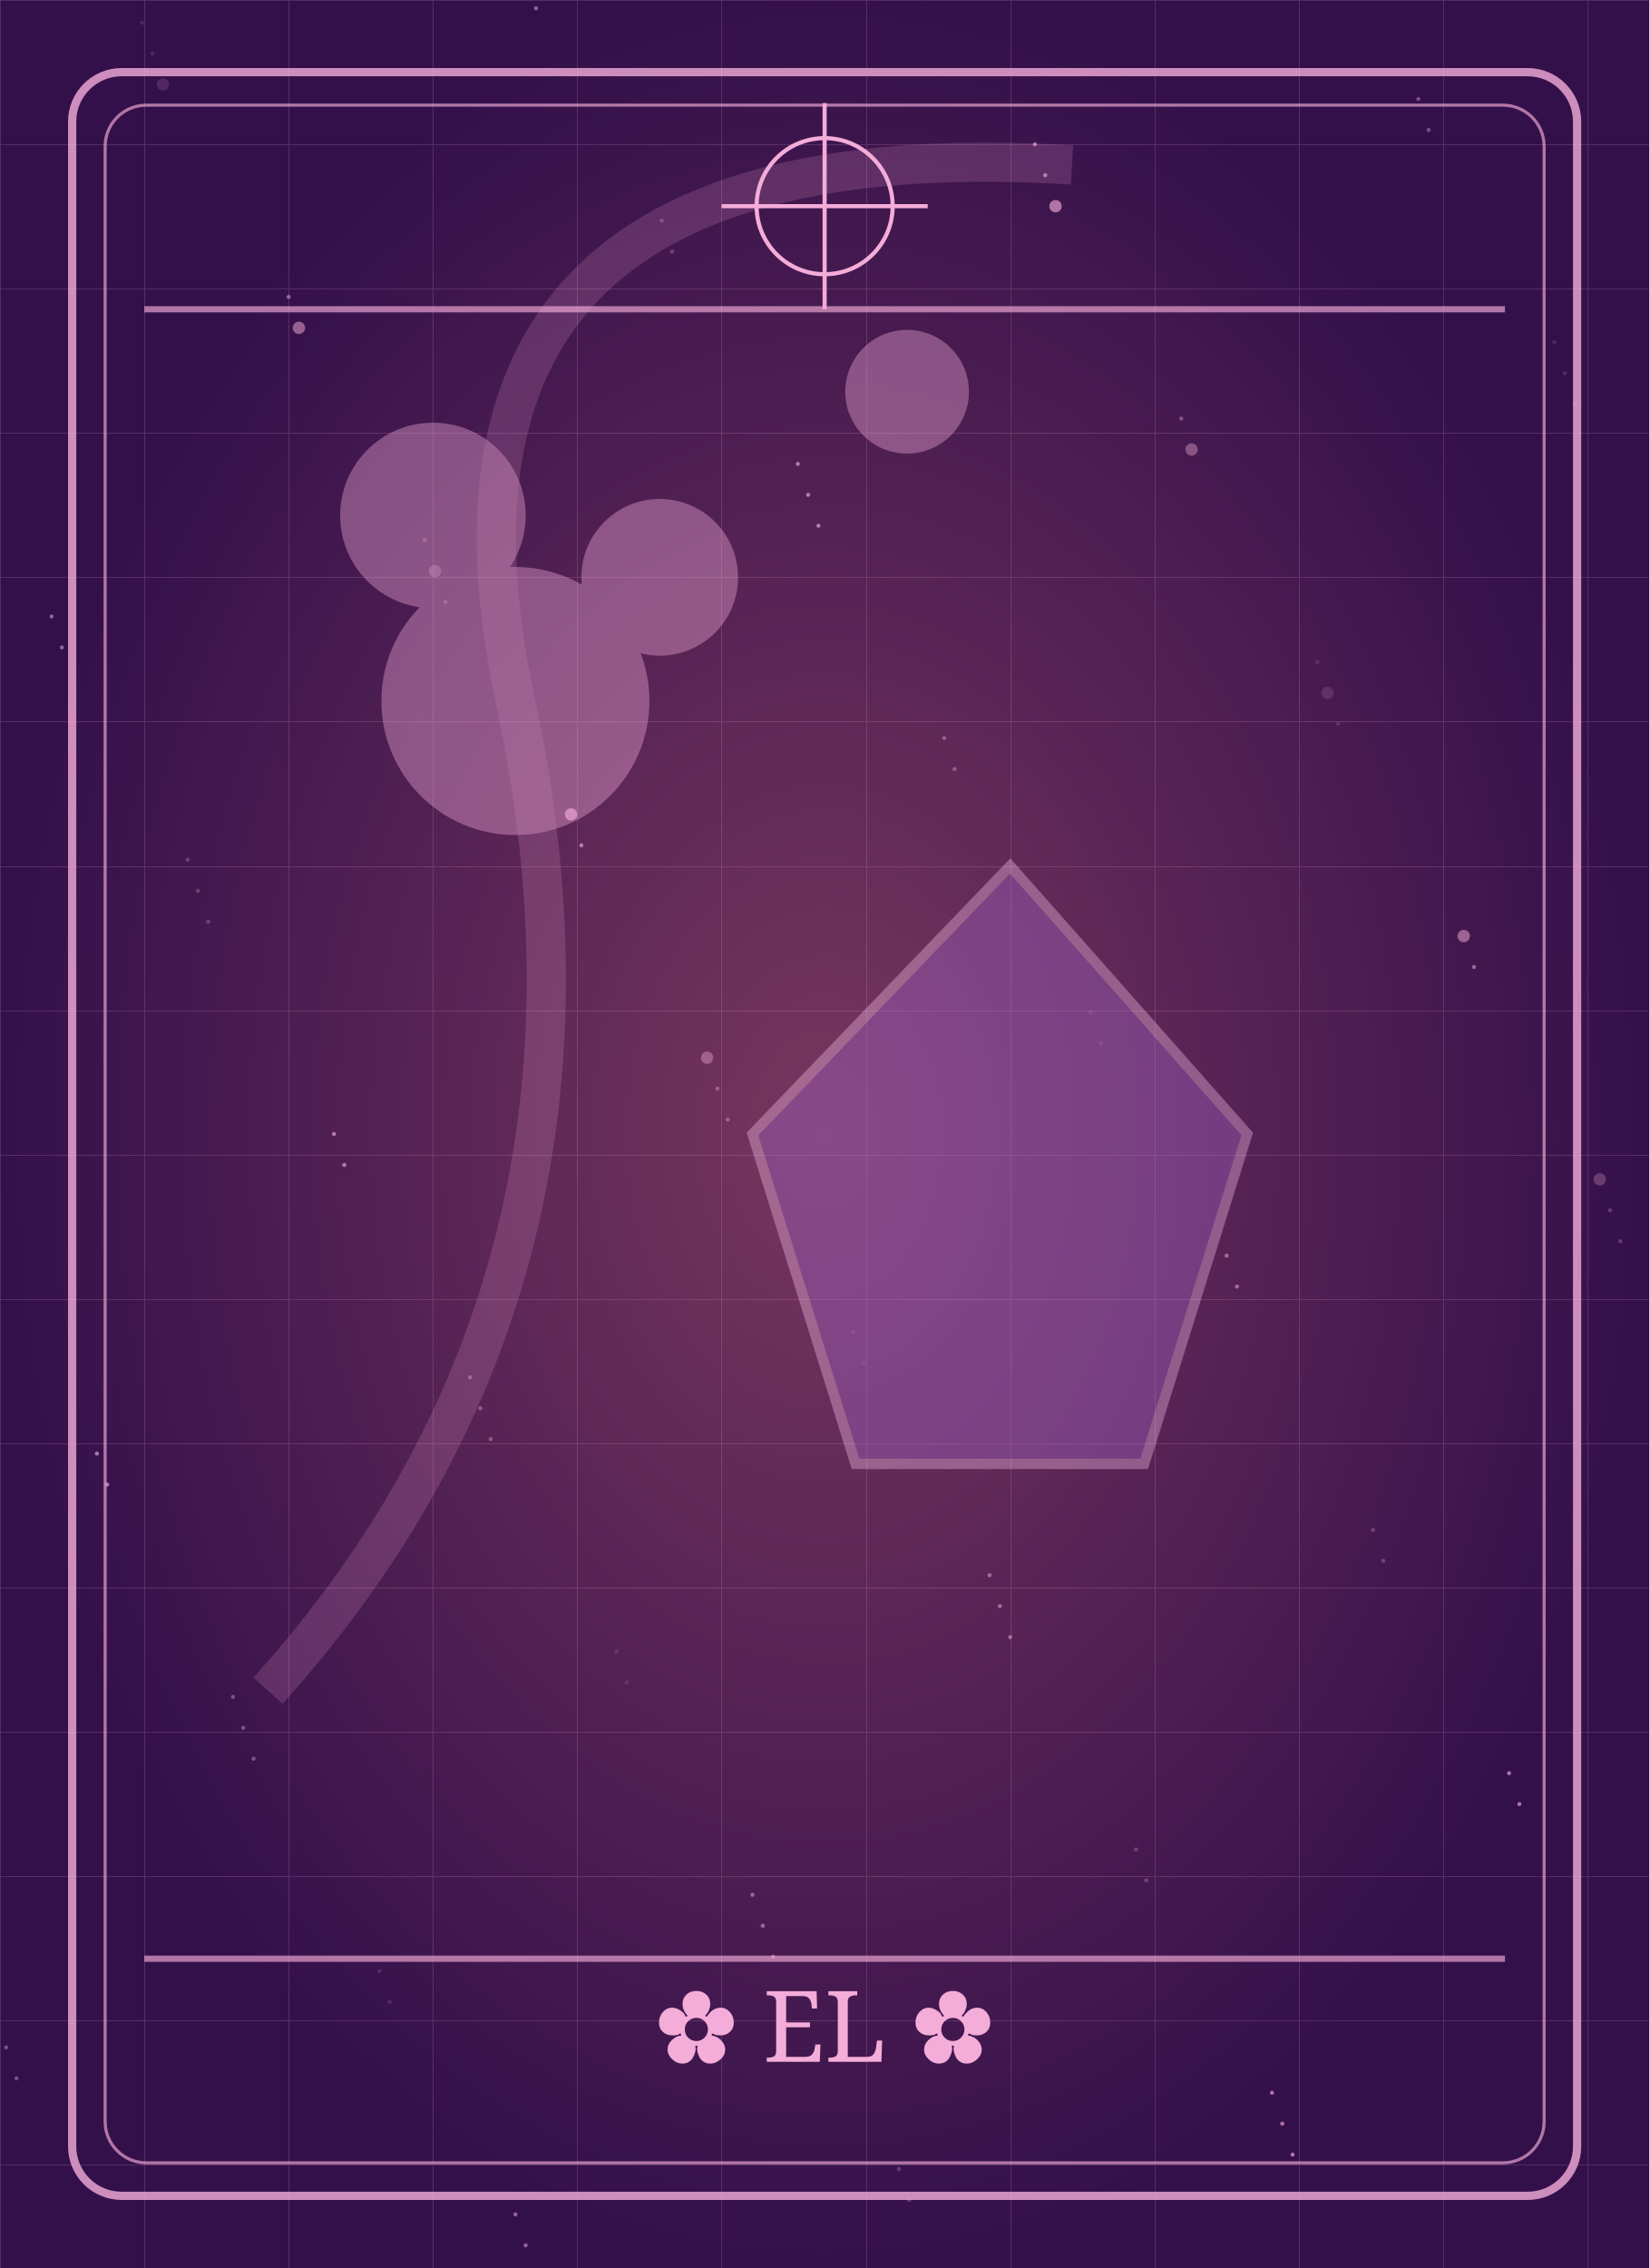
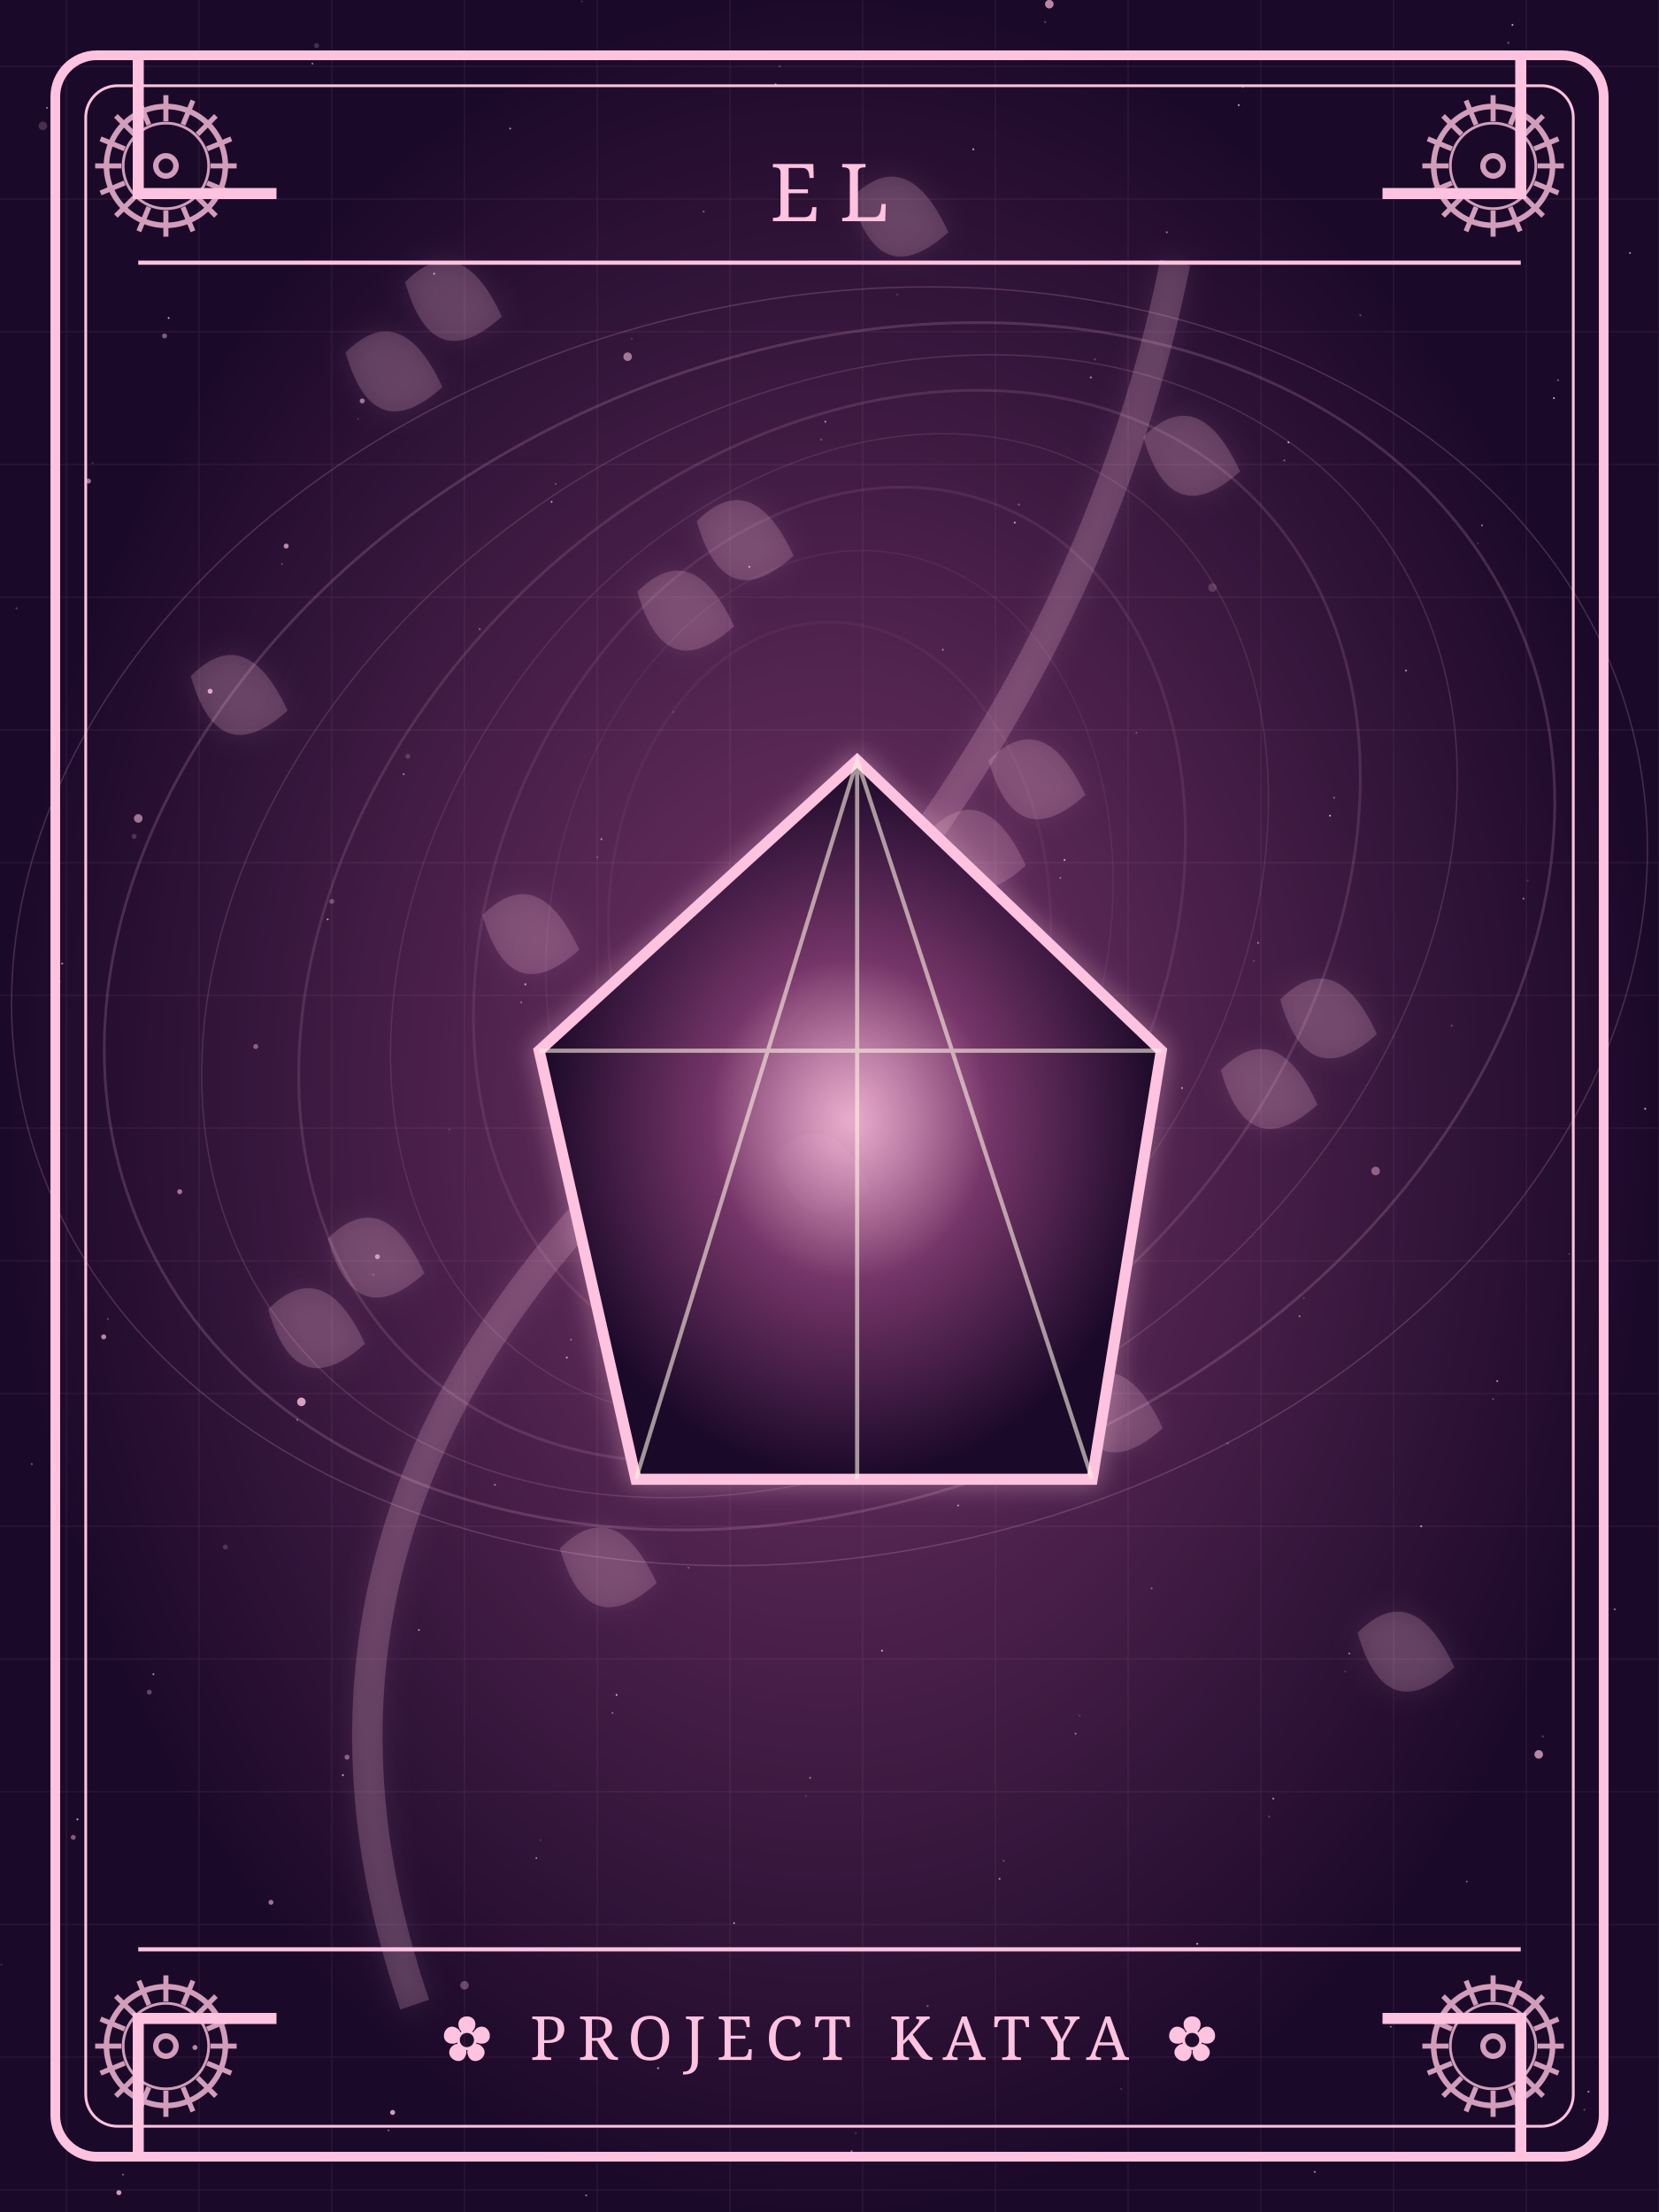
- <svg xmlns="http://www.w3.org/2000/svg" viewBox="0 0 800 1100">
+ <svg xmlns="http://www.w3.org/2000/svg" viewBox="0 0 1200 1600">
  <defs>
-     <radialGradient id="g">
-       <stop stop-color="#78365f" />
-       <stop offset="1" stop-color="#34104a" />
+     <radialGradient id="bg">
+       <stop stop-color="#753568" />
+       <stop offset="1" stop-color="#1b0929" />
    </radialGradient>
-     <pattern id="mesh" width="70" height="70" patternUnits="userSpaceOnUse">
-       <path d="M70 0H0V70" fill="none" stroke="#f4acd9" stroke-width=".8" opacity=".2" />
+     <radialGradient id="planet">
+       <stop stop-color="#ffc2df" stop-opacity=".75" />
+       <stop offset=".45" stop-color="#753568" />
+       <stop offset="1" stop-color="#1b0929" />
+     </radialGradient>
+     <pattern id="stars" width="96" height="96" patternUnits="userSpaceOnUse">
+       <path d="M0 48H96M48 0V96" stroke="#ffc2df" stroke-width=".5" opacity=".12" />
    </pattern>
+     <filter id="glow">
+       <feGaussianBlur stdDeviation="9" />
+     </filter>
  </defs>
-   <rect width="800" height="1100" fill="url(#g)" />
-   <rect width="800" height="1100" fill="url(#mesh)" />
-   <circle cx="79" cy="41" r="3" fill="#f4acd9" opacity="0.15" />
-   <circle cx="216" cy="292" r="1" fill="#f4acd9" opacity="0.27" />
-   <circle cx="353" cy="543" r="1" fill="#f4acd9" opacity="0.39" />
-   <circle cx="490" cy="794" r="1" fill="#f4acd9" opacity="0.51" />
-   <circle cx="627" cy="1045" r="1" fill="#f4acd9" opacity="0.63" />
-   <circle cx="764" cy="196" r="1" fill="#f4acd9" opacity="0.15" />
-   <circle cx="101" cy="447" r="1" fill="#f4acd9" opacity="0.27" />
-   <circle cx="238" cy="698" r="1" fill="#f4acd9" opacity="0.39" />
-   <circle cx="375" cy="949" r="1" fill="#f4acd9" opacity="0.51" />
-   <circle cx="512" cy="100" r="3" fill="#f4acd9" opacity="0.63" />
-   <circle cx="649" cy="351" r="1" fill="#f4acd9" opacity="0.15" />
-   <circle cx="786" cy="602" r="1" fill="#f4acd9" opacity="0.27" />
-   <circle cx="123" cy="853" r="1" fill="#f4acd9" opacity="0.39" />
-   <circle cx="260" cy="4" r="1" fill="#f4acd9" opacity="0.51" />
-   <circle cx="397" cy="255" r="1" fill="#f4acd9" opacity="0.63" />
-   <circle cx="534" cy="506" r="1" fill="#f4acd9" opacity="0.15" />
-   <circle cx="671" cy="757" r="1" fill="#f4acd9" opacity="0.27" />
-   <circle cx="8" cy="1008" r="1" fill="#f4acd9" opacity="0.39" />
-   <circle cx="145" cy="159" r="3" fill="#f4acd9" opacity="0.51" />
-   <circle cx="282" cy="410" r="1" fill="#f4acd9" opacity="0.63" />
-   <circle cx="419" cy="661" r="1" fill="#f4acd9" opacity="0.15" />
-   <circle cx="556" cy="912" r="1" fill="#f4acd9" opacity="0.27" />
-   <circle cx="693" cy="63" r="1" fill="#f4acd9" opacity="0.39" />
-   <circle cx="30" cy="314" r="1" fill="#f4acd9" opacity="0.51" />
-   <circle cx="167" cy="565" r="1" fill="#f4acd9" opacity="0.63" />
-   <circle cx="304" cy="816" r="1" fill="#f4acd9" opacity="0.15" />
-   <circle cx="441" cy="1067" r="1" fill="#f4acd9" opacity="0.27" />
-   <circle cx="578" cy="218" r="3" fill="#f4acd9" opacity="0.39" />
-   <circle cx="715" cy="469" r="1" fill="#f4acd9" opacity="0.51" />
-   <circle cx="52" cy="720" r="1" fill="#f4acd9" opacity="0.63" />
-   <circle cx="189" cy="971" r="1" fill="#f4acd9" opacity="0.15" />
-   <circle cx="326" cy="122" r="1" fill="#f4acd9" opacity="0.27" />
-   <circle cx="463" cy="373" r="1" fill="#f4acd9" opacity="0.39" />
-   <circle cx="600" cy="624" r="1" fill="#f4acd9" opacity="0.51" />
-   <circle cx="737" cy="875" r="1" fill="#f4acd9" opacity="0.63" />
-   <circle cx="74" cy="26" r="1" fill="#f4acd9" opacity="0.15" />
-   <circle cx="211" cy="277" r="3" fill="#f4acd9" opacity="0.27" />
-   <circle cx="348" cy="528" r="1" fill="#f4acd9" opacity="0.39" />
-   <circle cx="485" cy="779" r="1" fill="#f4acd9" opacity="0.51" />
-   <circle cx="622" cy="1030" r="1" fill="#f4acd9" opacity="0.63" />
-   <circle cx="759" cy="181" r="1" fill="#f4acd9" opacity="0.15" />
-   <circle cx="96" cy="432" r="1" fill="#f4acd9" opacity="0.27" />
-   <circle cx="233" cy="683" r="1" fill="#f4acd9" opacity="0.39" />
-   <circle cx="370" cy="934" r="1" fill="#f4acd9" opacity="0.51" />
-   <circle cx="507" cy="85" r="1" fill="#f4acd9" opacity="0.63" />
-   <circle cx="644" cy="336" r="3" fill="#f4acd9" opacity="0.15" />
-   <circle cx="781" cy="587" r="1" fill="#f4acd9" opacity="0.27" />
-   <circle cx="118" cy="838" r="1" fill="#f4acd9" opacity="0.39" />
-   <circle cx="255" cy="1089" r="1" fill="#f4acd9" opacity="0.51" />
-   <circle cx="392" cy="240" r="1" fill="#f4acd9" opacity="0.63" />
-   <circle cx="529" cy="491" r="1" fill="#f4acd9" opacity="0.15" />
-   <circle cx="666" cy="742" r="1" fill="#f4acd9" opacity="0.27" />
-   <circle cx="3" cy="993" r="1" fill="#f4acd9" opacity="0.39" />
-   <circle cx="140" cy="144" r="1" fill="#f4acd9" opacity="0.51" />
-   <circle cx="277" cy="395" r="3" fill="#f4acd9" opacity="0.63" />
-   <circle cx="414" cy="646" r="1" fill="#f4acd9" opacity="0.15" />
-   <circle cx="551" cy="897" r="1" fill="#f4acd9" opacity="0.27" />
-   <circle cx="688" cy="48" r="1" fill="#f4acd9" opacity="0.39" />
-   <circle cx="25" cy="299" r="1" fill="#f4acd9" opacity="0.51" />
-   <circle cx="162" cy="550" r="1" fill="#f4acd9" opacity="0.63" />
-   <circle cx="299" cy="801" r="1" fill="#f4acd9" opacity="0.15" />
-   <circle cx="436" cy="1052" r="1" fill="#f4acd9" opacity="0.27" />
-   <circle cx="573" cy="203" r="1" fill="#f4acd9" opacity="0.39" />
-   <circle cx="710" cy="454" r="3" fill="#f4acd9" opacity="0.51" />
-   <circle cx="47" cy="705" r="1" fill="#f4acd9" opacity="0.63" />
-   <circle cx="184" cy="956" r="1" fill="#f4acd9" opacity="0.15" />
-   <circle cx="321" cy="107" r="1" fill="#f4acd9" opacity="0.27" />
-   <circle cx="458" cy="358" r="1" fill="#f4acd9" opacity="0.39" />
-   <circle cx="595" cy="609" r="1" fill="#f4acd9" opacity="0.51" />
-   <circle cx="732" cy="860" r="1" fill="#f4acd9" opacity="0.63" />
-   <circle cx="69" cy="11" r="1" fill="#f4acd9" opacity="0.15" />
-   <circle cx="206" cy="262" r="1" fill="#f4acd9" opacity="0.27" />
-   <circle cx="343" cy="513" r="3" fill="#f4acd9" opacity="0.39" />
-   <circle cx="480" cy="764" r="1" fill="#f4acd9" opacity="0.51" />
-   <circle cx="617" cy="1015" r="1" fill="#f4acd9" opacity="0.63" />
-   <circle cx="754" cy="166" r="1" fill="#f4acd9" opacity="0.15" />
-   <circle cx="91" cy="417" r="1" fill="#f4acd9" opacity="0.27" />
-   <circle cx="228" cy="668" r="1" fill="#f4acd9" opacity="0.39" />
-   <circle cx="365" cy="919" r="1" fill="#f4acd9" opacity="0.51" />
-   <circle cx="502" cy="70" r="1" fill="#f4acd9" opacity="0.63" />
-   <circle cx="639" cy="321" r="1" fill="#f4acd9" opacity="0.15" />
-   <circle cx="776" cy="572" r="3" fill="#f4acd9" opacity="0.27" />
-   <circle cx="113" cy="823" r="1" fill="#f4acd9" opacity="0.39" />
-   <circle cx="250" cy="1074" r="1" fill="#f4acd9" opacity="0.51" />
-   <circle cx="387" cy="225" r="1" fill="#f4acd9" opacity="0.63" />
-   <g opacity=".7">
-     <path d="M130 820Q310 620 250 340T520 80" stroke="#f7add8" stroke-width="19" opacity=".25" fill="none" />
-     <g fill="#f4acd9" opacity=".55">
-       <circle cx="250" cy="340" r="65" />
-       <circle cx="320" cy="280" r="38" />
-       <circle cx="210" cy="250" r="45" />
-       <circle cx="440" cy="190" r="30" />
+   <rect width="1200" height="1600" fill="url(#bg)" />
+   <rect width="1200" height="1600" fill="url(#stars)" />
+   <circle cx="31" cy="91" r="3.1" fill="#ffc2df" opacity="0.2" />
+   <circle cx="204" cy="408" r="0.7" fill="#ffc2df" opacity="0.32" />
+   <circle cx="377" cy="725" r="0.7" fill="#ffc2df" opacity="0.44" />
+   <circle cx="550" cy="1042" r="0.7" fill="#ffc2df" opacity="0.56" />
+   <circle cx="723" cy="1359" r="0.7" fill="#ffc2df" opacity="0.68" />
+   <circle cx="896" cy="76" r="0.7" fill="#ffc2df" opacity="0.8" />
+   <circle cx="1069" cy="393" r="0.7" fill="#ffc2df" opacity="0.2" />
+   <circle cx="42" cy="710" r="1.8" fill="#ffc2df" opacity="0.32" />
+   <circle cx="215" cy="1027" r="0.7" fill="#ffc2df" opacity="0.44" />
+   <circle cx="388" cy="1344" r="0.7" fill="#ffc2df" opacity="0.56" />
+   <circle cx="561" cy="61" r="0.7" fill="#ffc2df" opacity="0.68" />
+   <circle cx="734" cy="378" r="0.7" fill="#ffc2df" opacity="0.8" />
+   <circle cx="907" cy="695" r="0.7" fill="#ffc2df" opacity="0.2" />
+   <circle cx="1080" cy="1012" r="0.7" fill="#ffc2df" opacity="0.32" />
+   <circle cx="53" cy="1329" r="1.8" fill="#ffc2df" opacity="0.44" />
+   <circle cx="226" cy="46" r="0.7" fill="#ffc2df" opacity="0.56" />
+   <circle cx="399" cy="363" r="0.7" fill="#ffc2df" opacity="0.68" />
+   <circle cx="572" cy="680" r="3.1" fill="#ffc2df" opacity="0.8" />
+   <circle cx="745" cy="997" r="0.7" fill="#ffc2df" opacity="0.2" />
+   <circle cx="918" cy="1314" r="0.7" fill="#ffc2df" opacity="0.32" />
+   <circle cx="1091" cy="31" r="0.7" fill="#ffc2df" opacity="0.44" />
+   <circle cx="64" cy="348" r="1.8" fill="#ffc2df" opacity="0.56" />
+   <circle cx="237" cy="665" r="0.7" fill="#ffc2df" opacity="0.68" />
+   <circle cx="410" cy="982" r="0.7" fill="#ffc2df" opacity="0.8" />
+   <circle cx="583" cy="1299" r="0.7" fill="#ffc2df" opacity="0.2" />
+   <circle cx="756" cy="16" r="0.7" fill="#ffc2df" opacity="0.32" />
+   <circle cx="929" cy="333" r="0.7" fill="#ffc2df" opacity="0.44" />
+   <circle cx="1102" cy="650" r="0.7" fill="#ffc2df" opacity="0.56" />
+   <circle cx="75" cy="967" r="1.8" fill="#ffc2df" opacity="0.68" />
+   <circle cx="248" cy="1284" r="0.7" fill="#ffc2df" opacity="0.8" />
+   <circle cx="421" cy="1" r="0.7" fill="#ffc2df" opacity="0.2" />
+   <circle cx="594" cy="318" r="0.7" fill="#ffc2df" opacity="0.32" />
+   <circle cx="767" cy="635" r="0.7" fill="#ffc2df" opacity="0.44" />
+   <circle cx="940" cy="952" r="0.7" fill="#ffc2df" opacity="0.56" />
+   <circle cx="1113" cy="1269" r="3.1" fill="#ffc2df" opacity="0.68" />
+   <circle cx="86" cy="1586" r="1.8" fill="#ffc2df" opacity="0.8" />
+   <circle cx="259" cy="303" r="0.7" fill="#ffc2df" opacity="0.2" />
+   <circle cx="432" cy="620" r="0.7" fill="#ffc2df" opacity="0.32" />
+   <circle cx="605" cy="937" r="0.7" fill="#ffc2df" opacity="0.44" />
+   <circle cx="778" cy="1254" r="0.7" fill="#ffc2df" opacity="0.56" />
+   <circle cx="951" cy="1571" r="0.7" fill="#ffc2df" opacity="0.68" />
+   <circle cx="1124" cy="288" r="0.7" fill="#ffc2df" opacity="0.8" />
+   <circle cx="97" cy="605" r="1.8" fill="#ffc2df" opacity="0.2" />
+   <circle cx="270" cy="922" r="0.7" fill="#ffc2df" opacity="0.32" />
+   <circle cx="443" cy="1239" r="0.7" fill="#ffc2df" opacity="0.44" />
+   <circle cx="616" cy="1556" r="0.7" fill="#ffc2df" opacity="0.56" />
+   <circle cx="789" cy="273" r="0.7" fill="#ffc2df" opacity="0.68" />
+   <circle cx="962" cy="590" r="0.7" fill="#ffc2df" opacity="0.8" />
+   <circle cx="1135" cy="907" r="0.7" fill="#ffc2df" opacity="0.2" />
+   <circle cx="108" cy="1224" r="1.8" fill="#ffc2df" opacity="0.32" />
+   <circle cx="281" cy="1541" r="0.7" fill="#ffc2df" opacity="0.44" />
+   <circle cx="454" cy="258" r="3.1" fill="#ffc2df" opacity="0.56" />
+   <circle cx="627" cy="575" r="0.7" fill="#ffc2df" opacity="0.68" />
+   <circle cx="800" cy="892" r="0.7" fill="#ffc2df" opacity="0.8" />
+   <circle cx="973" cy="1209" r="0.7" fill="#ffc2df" opacity="0.2" />
+   <circle cx="1146" cy="1526" r="0.7" fill="#ffc2df" opacity="0.32" />
+   <circle cx="119" cy="243" r="1.8" fill="#ffc2df" opacity="0.44" />
+   <circle cx="292" cy="560" r="0.7" fill="#ffc2df" opacity="0.56" />
+   <circle cx="465" cy="877" r="0.7" fill="#ffc2df" opacity="0.68" />
+   <circle cx="638" cy="1194" r="0.7" fill="#ffc2df" opacity="0.8" />
+   <circle cx="811" cy="1511" r="0.7" fill="#ffc2df" opacity="0.2" />
+   <circle cx="984" cy="228" r="0.7" fill="#ffc2df" opacity="0.32" />
+   <circle cx="1157" cy="545" r="0.7" fill="#ffc2df" opacity="0.44" />
+   <circle cx="130" cy="862" r="1.8" fill="#ffc2df" opacity="0.56" />
+   <circle cx="303" cy="1179" r="0.7" fill="#ffc2df" opacity="0.68" />
+   <circle cx="476" cy="1496" r="0.7" fill="#ffc2df" opacity="0.8" />
+   <circle cx="649" cy="213" r="0.7" fill="#ffc2df" opacity="0.2" />
+   <circle cx="822" cy="530" r="0.7" fill="#ffc2df" opacity="0.32" />
+   <circle cx="995" cy="847" r="3.1" fill="#ffc2df" opacity="0.44" />
+   <circle cx="1168" cy="1164" r="0.7" fill="#ffc2df" opacity="0.56" />
+   <circle cx="141" cy="1481" r="1.8" fill="#ffc2df" opacity="0.68" />
+   <circle cx="314" cy="198" r="0.7" fill="#ffc2df" opacity="0.8" />
+   <circle cx="487" cy="515" r="0.7" fill="#ffc2df" opacity="0.2" />
+   <circle cx="660" cy="832" r="0.7" fill="#ffc2df" opacity="0.32" />
+   <circle cx="833" cy="1149" r="0.7" fill="#ffc2df" opacity="0.44" />
+   <circle cx="1006" cy="1466" r="0.7" fill="#ffc2df" opacity="0.56" />
+   <circle cx="1179" cy="183" r="0.7" fill="#ffc2df" opacity="0.68" />
+   <circle cx="152" cy="500" r="1.8" fill="#ffc2df" opacity="0.8" />
+   <circle cx="325" cy="817" r="0.7" fill="#ffc2df" opacity="0.2" />
+   <circle cx="498" cy="1134" r="0.7" fill="#ffc2df" opacity="0.32" />
+   <circle cx="671" cy="1451" r="0.7" fill="#ffc2df" opacity="0.44" />
+   <circle cx="844" cy="168" r="0.7" fill="#ffc2df" opacity="0.56" />
+   <circle cx="1017" cy="485" r="0.7" fill="#ffc2df" opacity="0.68" />
+   <circle cx="1190" cy="802" r="0.7" fill="#ffc2df" opacity="0.8" />
+   <circle cx="163" cy="1119" r="1.8" fill="#ffc2df" opacity="0.2" />
+   <circle cx="336" cy="1436" r="3.1" fill="#ffc2df" opacity="0.32" />
+   <circle cx="509" cy="153" r="0.7" fill="#ffc2df" opacity="0.44" />
+   <circle cx="682" cy="470" r="0.7" fill="#ffc2df" opacity="0.56" />
+   <circle cx="855" cy="787" r="0.7" fill="#ffc2df" opacity="0.68" />
+   <circle cx="1028" cy="1104" r="0.7" fill="#ffc2df" opacity="0.8" />
+   <circle cx="1" cy="1421" r="0.7" fill="#ffc2df" opacity="0.2" />
+   <circle cx="174" cy="138" r="1.8" fill="#ffc2df" opacity="0.32" />
+   <circle cx="347" cy="455" r="0.7" fill="#ffc2df" opacity="0.44" />
+   <circle cx="520" cy="772" r="0.7" fill="#ffc2df" opacity="0.56" />
+   <circle cx="693" cy="1089" r="0.7" fill="#ffc2df" opacity="0.68" />
+   <circle cx="866" cy="1406" r="0.7" fill="#ffc2df" opacity="0.8" />
+   <circle cx="1039" cy="123" r="0.7" fill="#ffc2df" opacity="0.2" />
+   <circle cx="12" cy="440" r="0.7" fill="#ffc2df" opacity="0.32" />
+   <circle cx="185" cy="757" r="1.8" fill="#ffc2df" opacity="0.44" />
+   <circle cx="358" cy="1074" r="0.7" fill="#ffc2df" opacity="0.56" />
+   <circle cx="531" cy="1391" r="0.7" fill="#ffc2df" opacity="0.68" />
+   <circle cx="704" cy="108" r="0.7" fill="#ffc2df" opacity="0.8" />
+   <circle cx="877" cy="425" r="3.1" fill="#ffc2df" opacity="0.2" />
+   <circle cx="1050" cy="742" r="0.7" fill="#ffc2df" opacity="0.32" />
+   <circle cx="23" cy="1059" r="0.7" fill="#ffc2df" opacity="0.44" />
+   <circle cx="196" cy="1376" r="1.8" fill="#ffc2df" opacity="0.56" />
+   <circle cx="369" cy="93" r="0.7" fill="#ffc2df" opacity="0.68" />
+   <circle cx="542" cy="410" r="0.7" fill="#ffc2df" opacity="0.8" />
+   <circle cx="715" cy="727" r="0.7" fill="#ffc2df" opacity="0.2" />
+   <circle cx="888" cy="1044" r="0.7" fill="#ffc2df" opacity="0.32" />
+   <circle cx="1061" cy="1361" r="0.7" fill="#ffc2df" opacity="0.44" />
+   <circle cx="34" cy="78" r="0.7" fill="#ffc2df" opacity="0.56" />
+   <circle cx="207" cy="395" r="1.8" fill="#ffc2df" opacity="0.68" />
+   <circle cx="380" cy="712" r="0.7" fill="#ffc2df" opacity="0.8" />
+   <circle cx="553" cy="1029" r="0.7" fill="#ffc2df" opacity="0.2" />
+   <circle cx="726" cy="1346" r="0.7" fill="#ffc2df" opacity="0.32" />
+   <circle cx="899" cy="63" r="0.7" fill="#ffc2df" opacity="0.44" />
+   <circle cx="1072" cy="380" r="0.7" fill="#ffc2df" opacity="0.56" />
+   <circle cx="45" cy="697" r="0.7" fill="#ffc2df" opacity="0.68" />
+   <circle cx="218" cy="1014" r="3.1" fill="#ffc2df" opacity="0.8" />
+   <circle cx="391" cy="1331" r="0.7" fill="#ffc2df" opacity="0.2" />
+   <circle cx="564" cy="48" r="0.7" fill="#ffc2df" opacity="0.32" />
+   <circle cx="737" cy="365" r="0.7" fill="#ffc2df" opacity="0.44" />
+   <circle cx="910" cy="682" r="0.7" fill="#ffc2df" opacity="0.56" />
+   <circle cx="1083" cy="999" r="0.7" fill="#ffc2df" opacity="0.68" />
+   <circle cx="56" cy="1316" r="0.7" fill="#ffc2df" opacity="0.8" />
+   <circle cx="229" cy="33" r="1.8" fill="#ffc2df" opacity="0.2" />
+   <circle cx="402" cy="350" r="0.7" fill="#ffc2df" opacity="0.32" />
+   <circle cx="575" cy="667" r="0.7" fill="#ffc2df" opacity="0.44" />
+   <circle cx="748" cy="984" r="0.7" fill="#ffc2df" opacity="0.56" />
+   <circle cx="921" cy="1301" r="0.7" fill="#ffc2df" opacity="0.68" />
+   <circle cx="1094" cy="18" r="0.7" fill="#ffc2df" opacity="0.8" />
+   <circle cx="67" cy="335" r="0.7" fill="#ffc2df" opacity="0.2" />
+   <circle cx="240" cy="652" r="1.8" fill="#ffc2df" opacity="0.32" />
+   <circle cx="413" cy="969" r="0.7" fill="#ffc2df" opacity="0.44" />
+   <circle cx="586" cy="1286" r="0.7" fill="#ffc2df" opacity="0.56" />
+   <circle cx="759" cy="3" r="3.1" fill="#ffc2df" opacity="0.68" />
+   <circle cx="932" cy="320" r="0.7" fill="#ffc2df" opacity="0.8" />
+   <circle cx="1105" cy="637" r="0.7" fill="#ffc2df" opacity="0.2" />
+   <circle cx="78" cy="954" r="0.7" fill="#ffc2df" opacity="0.32" />
+   <circle cx="251" cy="1271" r="1.8" fill="#ffc2df" opacity="0.44" />
+   <circle cx="424" cy="1588" r="0.7" fill="#ffc2df" opacity="0.56" />
+   <circle cx="597" cy="305" r="0.7" fill="#ffc2df" opacity="0.68" />
+   <circle cx="770" cy="622" r="0.7" fill="#ffc2df" opacity="0.8" />
+   <circle cx="943" cy="939" r="0.7" fill="#ffc2df" opacity="0.2" />
+   <circle cx="1116" cy="1256" r="0.7" fill="#ffc2df" opacity="0.32" />
+   <circle cx="89" cy="1573" r="0.7" fill="#ffc2df" opacity="0.44" />
+   <circle cx="262" cy="290" r="1.8" fill="#ffc2df" opacity="0.56" />
+   <circle cx="435" cy="607" r="0.7" fill="#ffc2df" opacity="0.68" />
+   <circle cx="608" cy="924" r="0.7" fill="#ffc2df" opacity="0.8" />
+   <circle cx="781" cy="1241" r="0.7" fill="#ffc2df" opacity="0.2" />
+   <circle cx="954" cy="1558" r="0.7" fill="#ffc2df" opacity="0.32" />
+   <circle cx="1127" cy="275" r="0.7" fill="#ffc2df" opacity="0.44" />
+   <circle cx="100" cy="592" r="3.1" fill="#ffc2df" opacity="0.56" />
+   <circle cx="273" cy="909" r="1.8" fill="#ffc2df" opacity="0.68" />
+   <circle cx="446" cy="1226" r="0.7" fill="#ffc2df" opacity="0.8" />
+   <circle cx="619" cy="1543" r="0.7" fill="#ffc2df" opacity="0.2" />
+   <circle cx="792" cy="260" r="0.7" fill="#ffc2df" opacity="0.32" />
+   <circle cx="965" cy="577" r="0.7" fill="#ffc2df" opacity="0.44" />
+   <circle cx="1138" cy="894" r="0.7" fill="#ffc2df" opacity="0.56" />
+   <circle cx="111" cy="1211" r="0.7" fill="#ffc2df" opacity="0.68" />
+   <circle cx="284" cy="1528" r="1.8" fill="#ffc2df" opacity="0.8" />
+   <circle cx="457" cy="245" r="0.7" fill="#ffc2df" opacity="0.2" />
+   <circle cx="630" cy="562" r="0.7" fill="#ffc2df" opacity="0.32" />
+   <circle cx="803" cy="879" r="0.7" fill="#ffc2df" opacity="0.44" />
+   <circle cx="976" cy="1196" r="0.7" fill="#ffc2df" opacity="0.56" />
+   <circle cx="1149" cy="1513" r="0.7" fill="#ffc2df" opacity="0.68" />
+   <circle cx="122" cy="230" r="0.7" fill="#ffc2df" opacity="0.8" />
+   <circle cx="295" cy="547" r="1.8" fill="#ffc2df" opacity="0.2" />
+   <circle cx="468" cy="864" r="0.7" fill="#ffc2df" opacity="0.32" />
+   <ellipse cx="600" cy="670" rx="160" ry="220" fill="none" stroke="#ffc2df" stroke-width="2" opacity="0.05" transform="rotate(0 600 670)" />
+   <ellipse cx="600" cy="670" rx="202" ry="274" fill="none" stroke="#ffc2df" stroke-width="1" opacity="0.07" transform="rotate(11 600 670)" />
+   <ellipse cx="600" cy="670" rx="244" ry="328" fill="none" stroke="#ffc2df" stroke-width="2" opacity="0.09" transform="rotate(22 600 670)" />
+   <ellipse cx="600" cy="670" rx="286" ry="382" fill="none" stroke="#ffc2df" stroke-width="1" opacity="0.11" transform="rotate(33 600 670)" />
+   <ellipse cx="600" cy="670" rx="328" ry="436" fill="none" stroke="#ffc2df" stroke-width="2" opacity="0.13" transform="rotate(44 600 670)" />
+   <ellipse cx="600" cy="670" rx="370" ry="490" fill="none" stroke="#ffc2df" stroke-width="1" opacity="0.15" transform="rotate(55 600 670)" />
+   <ellipse cx="600" cy="670" rx="412" ry="544" fill="none" stroke="#ffc2df" stroke-width="2" opacity="0.17" transform="rotate(66 600 670)" />
+   <ellipse cx="600" cy="670" rx="454" ry="598" fill="none" stroke="#ffc2df" stroke-width="1" opacity="0.19" transform="rotate(77 600 670)" />
+   <g opacity=".5" filter="url(#glow)">
+     <g opacity=".8">
+       <path d="M300 1450Q180 1100 480 820T850 190" fill="none" stroke="#ffc2df" stroke-width="22" opacity=".25" />
+       <path d="M250 255Q290 215 320 280Q270 325 250 255" fill="#ffc2df" opacity=".25" />
+       <path d="M461 428Q501 388 531 453Q481 498 461 428" fill="#ffc2df" opacity=".25" />
+       <path d="M672 601Q712 561 742 626Q692 671 672 601" fill="#ffc2df" opacity=".25" />
+       <path d="M883 774Q923 734 953 799Q903 844 883 774" fill="#ffc2df" opacity=".25" />
+       <path d="M194 947Q234 907 264 972Q214 1017 194 947" fill="#ffc2df" opacity=".25" />
+       <path d="M405 1120Q445 1080 475 1145Q425 1190 405 1120" fill="#ffc2df" opacity=".25" />
+       <path d="M616 143Q656 103 686 168Q636 213 616 143" fill="#ffc2df" opacity=".25" />
+       <path d="M827 316Q867 276 897 341Q847 386 827 316" fill="#ffc2df" opacity=".25" />
+       <path d="M138 489Q178 449 208 514Q158 559 138 489" fill="#ffc2df" opacity=".25" />
+       <path d="M349 662Q389 622 419 687Q369 732 349 662" fill="#ffc2df" opacity=".25" />
+       <path d="M560 835Q600 795 630 860Q580 905 560 835" fill="#ffc2df" opacity=".25" />
+       <path d="M771 1008Q811 968 841 1033Q791 1078 771 1008" fill="#ffc2df" opacity=".25" />
+       <path d="M982 1181Q1022 1141 1052 1206Q1002 1251 982 1181" fill="#ffc2df" opacity=".25" />
+       <path d="M293 204Q333 164 363 229Q313 274 293 204" fill="#ffc2df" opacity=".25" />
+       <path d="M504 377Q544 337 574 402Q524 447 504 377" fill="#ffc2df" opacity=".25" />
+       <path d="M715 550Q755 510 785 575Q735 620 715 550" fill="#ffc2df" opacity=".25" />
+       <path d="M926 723Q966 683 996 748Q946 793 926 723" fill="#ffc2df" opacity=".25" />
+       <path d="M237 896Q277 856 307 921Q257 966 237 896" fill="#ffc2df" opacity=".25" />
    </g>
-     <g transform="translate(490 580)">
-       <path d="M0 -160L115 -30 65 130 -75 130 -125 -30Z" fill="#ac6bd2" opacity=".5" stroke="#ffc7ef" stroke-width="5" />
+     <g transform="translate(620 850)">
+       <path d="M0 -300L220 -90 170 220 -160 220 -230 -90Z" fill="url(#planet)" stroke="#ffc2df" stroke-width="8" />
+       <path d="M0 -300V220M-230 -90H220M-160 220L0 -300 170 220" fill="none" stroke="#fff1e3" stroke-width="3" opacity=".6" />
    </g>
  </g>
-   <rect x="35" y="35" width="730" height="1030" rx="24" fill="none" stroke="#f4acd9" stroke-width="4" opacity=".8" />
-   <rect x="51" y="51" width="698" height="998" rx="20" fill="none" stroke="#f4acd9" stroke-width="1.5" opacity=".65" />
-   <path d="M70 150H730M70 950H730" stroke="#f4acd9" stroke-width="3" opacity=".65" />
-   <g transform="translate(400 100)" stroke="#f4acd9" fill="none" stroke-width="2">
-     <circle r="33" />
-     <path d="M0 -50V50M-50 0H50" />
-   </g>
-   <g fill="#f4acd9" font-family="Georgia,serif" font-size="48" text-anchor="middle">
-     <text x="400" y="1000">✿ EL ✿</text>
+   <g opacity=".8">
+     <path d="M300 1450Q180 1100 480 820T850 190" fill="none" stroke="#ffc2df" stroke-width="22" opacity=".25" />
+     <path d="M250 255Q290 215 320 280Q270 325 250 255" fill="#ffc2df" opacity=".25" />
+     <path d="M461 428Q501 388 531 453Q481 498 461 428" fill="#ffc2df" opacity=".25" />
+     <path d="M672 601Q712 561 742 626Q692 671 672 601" fill="#ffc2df" opacity=".25" />
+     <path d="M883 774Q923 734 953 799Q903 844 883 774" fill="#ffc2df" opacity=".25" />
+     <path d="M194 947Q234 907 264 972Q214 1017 194 947" fill="#ffc2df" opacity=".25" />
+     <path d="M405 1120Q445 1080 475 1145Q425 1190 405 1120" fill="#ffc2df" opacity=".25" />
+     <path d="M616 143Q656 103 686 168Q636 213 616 143" fill="#ffc2df" opacity=".25" />
+     <path d="M827 316Q867 276 897 341Q847 386 827 316" fill="#ffc2df" opacity=".25" />
+     <path d="M138 489Q178 449 208 514Q158 559 138 489" fill="#ffc2df" opacity=".25" />
+     <path d="M349 662Q389 622 419 687Q369 732 349 662" fill="#ffc2df" opacity=".25" />
+     <path d="M560 835Q600 795 630 860Q580 905 560 835" fill="#ffc2df" opacity=".25" />
+     <path d="M771 1008Q811 968 841 1033Q791 1078 771 1008" fill="#ffc2df" opacity=".25" />
+     <path d="M982 1181Q1022 1141 1052 1206Q1002 1251 982 1181" fill="#ffc2df" opacity=".25" />
+     <path d="M293 204Q333 164 363 229Q313 274 293 204" fill="#ffc2df" opacity=".25" />
+     <path d="M504 377Q544 337 574 402Q524 447 504 377" fill="#ffc2df" opacity=".25" />
+     <path d="M715 550Q755 510 785 575Q735 620 715 550" fill="#ffc2df" opacity=".25" />
+     <path d="M926 723Q966 683 996 748Q946 793 926 723" fill="#ffc2df" opacity=".25" />
+     <path d="M237 896Q277 856 307 921Q257 966 237 896" fill="#ffc2df" opacity=".25" />
+   </g>
+   <g transform="translate(620 850)">
+     <path d="M0 -300L220 -90 170 220 -160 220 -230 -90Z" fill="url(#planet)" stroke="#ffc2df" stroke-width="8" />
+     <path d="M0 -300V220M-230 -90H220M-160 220L0 -300 170 220" fill="none" stroke="#fff1e3" stroke-width="3" opacity=".6" />
+   </g>
+   <g stroke="#ffc2df" fill="none">
+     <rect x="40" y="40" width="1120" height="1520" rx="30" stroke-width="7" />
+     <rect x="62" y="62" width="1076" height="1476" rx="23" stroke-width="2" />
+     <path d="M100 190H1100M100 1410H1100" stroke-width="3" />
+     <path d="M100 40V140H200M1100 40V140H1000M100 1560V1460H200M1100 1560V1460H1000" stroke-width="8" />
+   </g>
+   <g transform="translate(120 120)" stroke="#ffc2df" fill="none" opacity=".8">
+     <circle r="43" stroke-width="4" />
+     <circle r="30.96" stroke-width="2" />
+     <circle r="7.31" stroke-width="4" />
+     <path transform="rotate(0)" d="M0 -32.25V-51.17" stroke-width="3.655" />
+     <path transform="rotate(22.5)" d="M0 -32.25V-51.17" stroke-width="3.655" />
+     <path transform="rotate(45)" d="M0 -32.25V-51.17" stroke-width="3.655" />
+     <path transform="rotate(67.5)" d="M0 -32.25V-51.17" stroke-width="3.655" />
+     <path transform="rotate(90)" d="M0 -32.25V-51.17" stroke-width="3.655" />
+     <path transform="rotate(112.5)" d="M0 -32.25V-51.17" stroke-width="3.655" />
+     <path transform="rotate(135)" d="M0 -32.25V-51.17" stroke-width="3.655" />
+     <path transform="rotate(157.5)" d="M0 -32.25V-51.17" stroke-width="3.655" />
+     <path transform="rotate(180)" d="M0 -32.25V-51.17" stroke-width="3.655" />
+     <path transform="rotate(202.5)" d="M0 -32.25V-51.17" stroke-width="3.655" />
+     <path transform="rotate(225)" d="M0 -32.25V-51.17" stroke-width="3.655" />
+     <path transform="rotate(247.5)" d="M0 -32.25V-51.17" stroke-width="3.655" />
+     <path transform="rotate(270)" d="M0 -32.25V-51.17" stroke-width="3.655" />
+     <path transform="rotate(292.5)" d="M0 -32.25V-51.17" stroke-width="3.655" />
+     <path transform="rotate(315)" d="M0 -32.25V-51.17" stroke-width="3.655" />
+     <path transform="rotate(337.5)" d="M0 -32.25V-51.17" stroke-width="3.655" />
+   </g>
+   <g transform="translate(1080 120)" stroke="#ffc2df" fill="none" opacity=".8">
+     <circle r="43" stroke-width="4" />
+     <circle r="30.96" stroke-width="2" />
+     <circle r="7.31" stroke-width="4" />
+     <path transform="rotate(0)" d="M0 -32.25V-51.17" stroke-width="3.655" />
+     <path transform="rotate(22.5)" d="M0 -32.25V-51.17" stroke-width="3.655" />
+     <path transform="rotate(45)" d="M0 -32.25V-51.17" stroke-width="3.655" />
+     <path transform="rotate(67.5)" d="M0 -32.25V-51.17" stroke-width="3.655" />
+     <path transform="rotate(90)" d="M0 -32.25V-51.17" stroke-width="3.655" />
+     <path transform="rotate(112.5)" d="M0 -32.25V-51.17" stroke-width="3.655" />
+     <path transform="rotate(135)" d="M0 -32.25V-51.17" stroke-width="3.655" />
+     <path transform="rotate(157.5)" d="M0 -32.25V-51.17" stroke-width="3.655" />
+     <path transform="rotate(180)" d="M0 -32.25V-51.17" stroke-width="3.655" />
+     <path transform="rotate(202.5)" d="M0 -32.25V-51.17" stroke-width="3.655" />
+     <path transform="rotate(225)" d="M0 -32.25V-51.17" stroke-width="3.655" />
+     <path transform="rotate(247.5)" d="M0 -32.25V-51.17" stroke-width="3.655" />
+     <path transform="rotate(270)" d="M0 -32.25V-51.17" stroke-width="3.655" />
+     <path transform="rotate(292.5)" d="M0 -32.25V-51.17" stroke-width="3.655" />
+     <path transform="rotate(315)" d="M0 -32.25V-51.17" stroke-width="3.655" />
+     <path transform="rotate(337.5)" d="M0 -32.25V-51.17" stroke-width="3.655" />
+   </g>
+   <g transform="translate(120 1480)" stroke="#ffc2df" fill="none" opacity=".8">
+     <circle r="43" stroke-width="4" />
+     <circle r="30.96" stroke-width="2" />
+     <circle r="7.31" stroke-width="4" />
+     <path transform="rotate(0)" d="M0 -32.25V-51.17" stroke-width="3.655" />
+     <path transform="rotate(22.5)" d="M0 -32.25V-51.17" stroke-width="3.655" />
+     <path transform="rotate(45)" d="M0 -32.25V-51.17" stroke-width="3.655" />
+     <path transform="rotate(67.5)" d="M0 -32.25V-51.17" stroke-width="3.655" />
+     <path transform="rotate(90)" d="M0 -32.25V-51.17" stroke-width="3.655" />
+     <path transform="rotate(112.5)" d="M0 -32.25V-51.17" stroke-width="3.655" />
+     <path transform="rotate(135)" d="M0 -32.25V-51.17" stroke-width="3.655" />
+     <path transform="rotate(157.5)" d="M0 -32.25V-51.17" stroke-width="3.655" />
+     <path transform="rotate(180)" d="M0 -32.25V-51.17" stroke-width="3.655" />
+     <path transform="rotate(202.5)" d="M0 -32.25V-51.17" stroke-width="3.655" />
+     <path transform="rotate(225)" d="M0 -32.25V-51.17" stroke-width="3.655" />
+     <path transform="rotate(247.5)" d="M0 -32.25V-51.17" stroke-width="3.655" />
+     <path transform="rotate(270)" d="M0 -32.25V-51.17" stroke-width="3.655" />
+     <path transform="rotate(292.5)" d="M0 -32.25V-51.17" stroke-width="3.655" />
+     <path transform="rotate(315)" d="M0 -32.25V-51.17" stroke-width="3.655" />
+     <path transform="rotate(337.5)" d="M0 -32.25V-51.17" stroke-width="3.655" />
+   </g>
+   <g transform="translate(1080 1480)" stroke="#ffc2df" fill="none" opacity=".8">
+     <circle r="43" stroke-width="4" />
+     <circle r="30.96" stroke-width="2" />
+     <circle r="7.31" stroke-width="4" />
+     <path transform="rotate(0)" d="M0 -32.25V-51.17" stroke-width="3.655" />
+     <path transform="rotate(22.5)" d="M0 -32.25V-51.17" stroke-width="3.655" />
+     <path transform="rotate(45)" d="M0 -32.25V-51.17" stroke-width="3.655" />
+     <path transform="rotate(67.5)" d="M0 -32.25V-51.17" stroke-width="3.655" />
+     <path transform="rotate(90)" d="M0 -32.25V-51.17" stroke-width="3.655" />
+     <path transform="rotate(112.5)" d="M0 -32.25V-51.17" stroke-width="3.655" />
+     <path transform="rotate(135)" d="M0 -32.25V-51.17" stroke-width="3.655" />
+     <path transform="rotate(157.5)" d="M0 -32.25V-51.17" stroke-width="3.655" />
+     <path transform="rotate(180)" d="M0 -32.25V-51.17" stroke-width="3.655" />
+     <path transform="rotate(202.5)" d="M0 -32.25V-51.17" stroke-width="3.655" />
+     <path transform="rotate(225)" d="M0 -32.25V-51.17" stroke-width="3.655" />
+     <path transform="rotate(247.5)" d="M0 -32.25V-51.17" stroke-width="3.655" />
+     <path transform="rotate(270)" d="M0 -32.25V-51.17" stroke-width="3.655" />
+     <path transform="rotate(292.5)" d="M0 -32.25V-51.17" stroke-width="3.655" />
+     <path transform="rotate(315)" d="M0 -32.25V-51.17" stroke-width="3.655" />
+     <path transform="rotate(337.5)" d="M0 -32.25V-51.17" stroke-width="3.655" />
+   </g>
+   <g fill="#ffc2df" text-anchor="middle" font-family="Georgia,serif">
+     <text x="600" y="160" font-size="58" letter-spacing="14">EL</text>
+     <text x="600" y="1490" font-size="44" letter-spacing="8">✿ PROJECT KATYA ✿</text>
  </g>
</svg>
